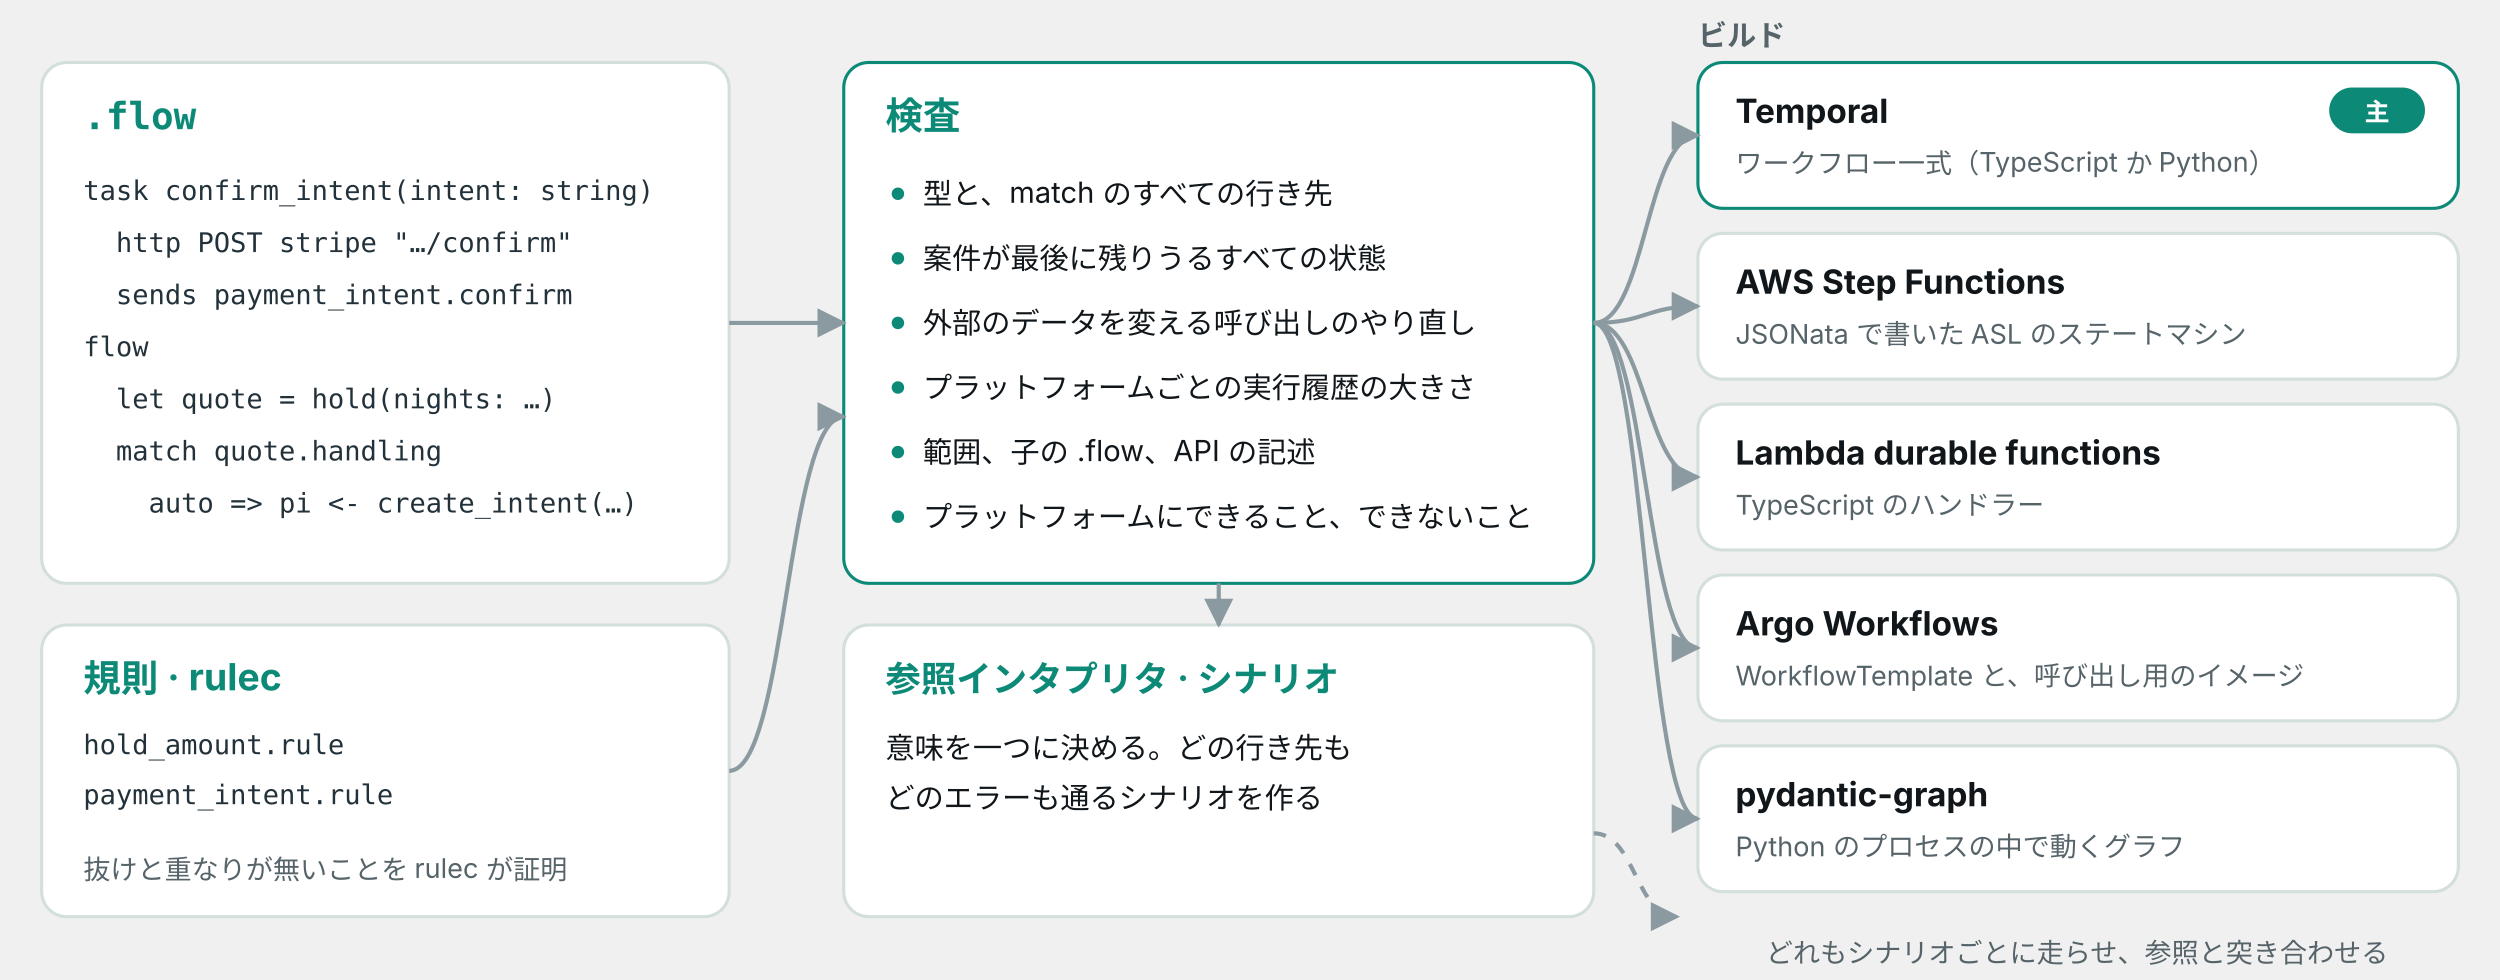
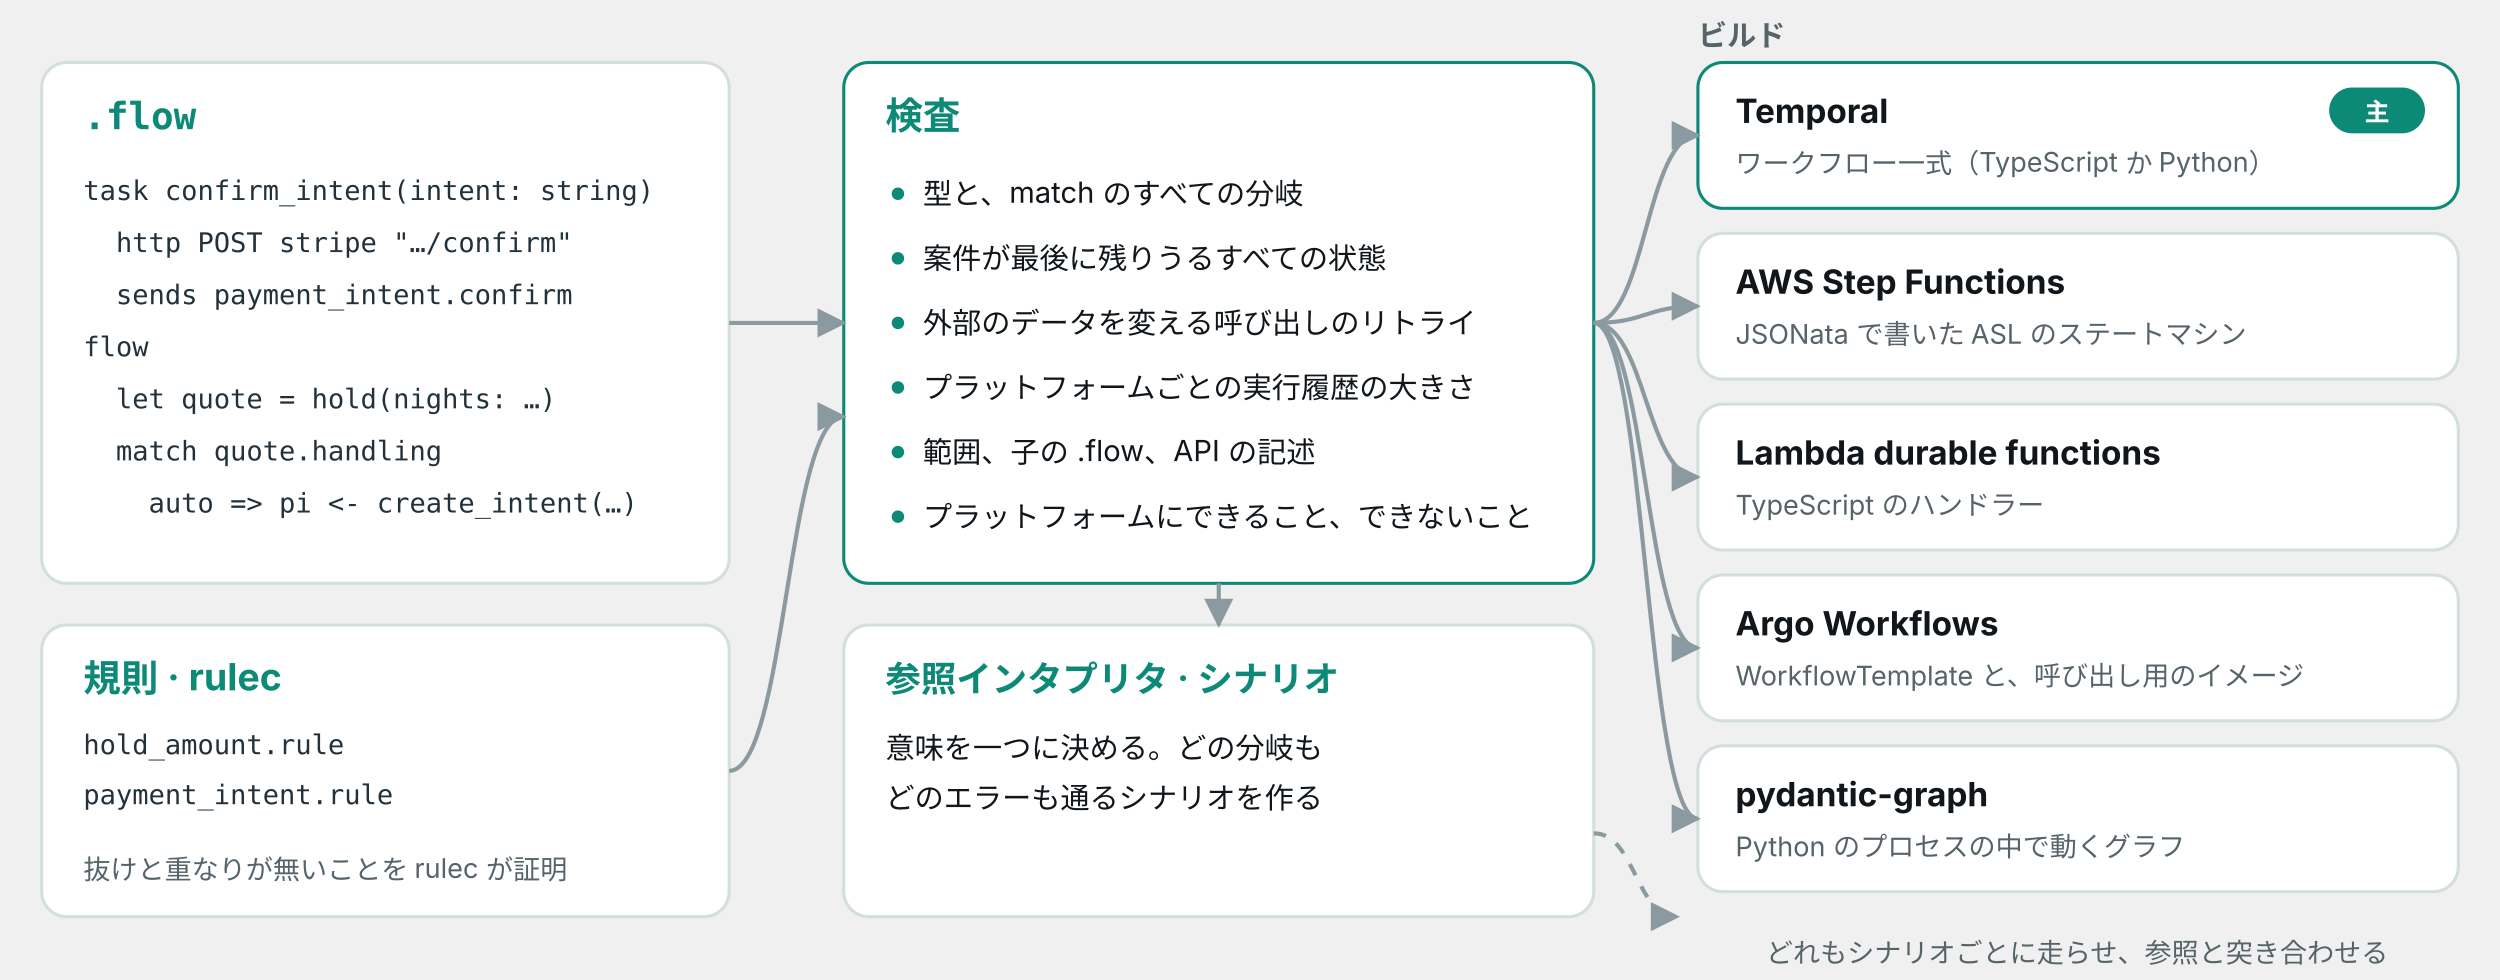
<svg xmlns="http://www.w3.org/2000/svg" viewBox="0 0 1200 470" width="1200" height="470" role="img">
  <defs>
    <marker id="head" viewBox="0 0 10 10" refX="9" refY="5" markerWidth="7" markerHeight="7" orient="auto">
      <path d="M0 0L10 5L0 10z" fill="#8a9aa0" />
    </marker>
  </defs>
  <rect x="20" y="30" width="330" height="250" rx="12" fill="#ffffff" stroke="#d3dfdc" stroke-width="1.5" />
  <text x="40" y="62" font-family="'M PLUS 1 Code', Menlo, Consolas, monospace" font-size="18" font-weight="700" fill="#0d8a77" text-anchor="start" xml:space="preserve">.flow</text>
  <text x="40" y="96" font-family="'M PLUS 1 Code', Menlo, Consolas, monospace" font-size="13" font-weight="400" fill="#22313a" text-anchor="start" xml:space="preserve">task confirm_intent(intent: string)</text>
  <text x="40" y="121" font-family="'M PLUS 1 Code', Menlo, Consolas, monospace" font-size="13" font-weight="400" fill="#22313a" text-anchor="start" xml:space="preserve">  http POST stripe "…/confirm"</text>
  <text x="40" y="146" font-family="'M PLUS 1 Code', Menlo, Consolas, monospace" font-size="13" font-weight="400" fill="#22313a" text-anchor="start" xml:space="preserve">  sends payment_intent.confirm</text>
  <text x="40" y="171" font-family="'M PLUS 1 Code', Menlo, Consolas, monospace" font-size="13" font-weight="400" fill="#22313a" text-anchor="start" xml:space="preserve">flow</text>
  <text x="40" y="196" font-family="'M PLUS 1 Code', Menlo, Consolas, monospace" font-size="13" font-weight="400" fill="#22313a" text-anchor="start" xml:space="preserve">  let quote = hold(nights: …)</text>
  <text x="40" y="221" font-family="'M PLUS 1 Code', Menlo, Consolas, monospace" font-size="13" font-weight="400" fill="#22313a" text-anchor="start" xml:space="preserve">  match quote.handling</text>
  <text x="40" y="246" font-family="'M PLUS 1 Code', Menlo, Consolas, monospace" font-size="13" font-weight="400" fill="#22313a" text-anchor="start" xml:space="preserve">    auto =&gt; pi &lt;- create_intent(…)</text>
  <rect x="20" y="300" width="330" height="140" rx="12" fill="#ffffff" stroke="#d3dfdc" stroke-width="1.5" />
  <text x="40" y="332" font-family="Inter, 'Hiragino Sans', 'Noto Sans JP', 'Segoe UI', system-ui, sans-serif" font-size="18" font-weight="700" fill="#0d8a77" text-anchor="start" xml:space="preserve">規則 · rulec</text>
  <text x="40" y="362" font-family="'M PLUS 1 Code', Menlo, Consolas, monospace" font-size="13" font-weight="400" fill="#22313a" text-anchor="start" xml:space="preserve">hold_amount.rule</text>
  <text x="40" y="386" font-family="'M PLUS 1 Code', Menlo, Consolas, monospace" font-size="13" font-weight="400" fill="#22313a" text-anchor="start" xml:space="preserve">payment_intent.rule</text>
  <text x="40" y="422" font-family="Inter, 'Hiragino Sans', 'Noto Sans JP', 'Segoe UI', system-ui, sans-serif" font-size="13" font-weight="400" fill="#56646a" text-anchor="start" xml:space="preserve">抜けと重なりが無いことを rulec が証明</text>
  <rect x="405" y="30" width="360" height="250" rx="12" fill="#ffffff" stroke="#0d8a77" stroke-width="1.5" />
  <text x="425" y="62" font-family="Inter, 'Hiragino Sans', 'Noto Sans JP', 'Segoe UI', system-ui, sans-serif" font-size="18" font-weight="700" fill="#0d8a77" text-anchor="start" xml:space="preserve">検査</text>
  <circle cx="431" cy="93" r="3" fill="#0d8a77" />
-   <text x="443" y="98" font-family="Inter, 'Hiragino Sans', 'Noto Sans JP', 'Segoe UI', system-ui, sans-serif" font-size="14" font-weight="400" fill="#10161a" text-anchor="start" xml:space="preserve">型と、match のすべての行き先</text>
+   <text x="443" y="98" font-family="Inter, 'Hiragino Sans', 'Noto Sans JP', 'Segoe UI', system-ui, sans-serif" font-size="14" font-weight="400" fill="#10161a" text-anchor="start" xml:space="preserve">型と、match のすべての分岐</text>
  <circle cx="431" cy="124" r="3" fill="#0d8a77" />
  <text x="443" y="129" font-family="Inter, 'Hiragino Sans', 'Noto Sans JP', 'Segoe UI', system-ui, sans-serif" font-size="14" font-weight="400" fill="#10161a" text-anchor="start" xml:space="preserve">案件が最後に残りうるすべての状態</text>
  <circle cx="431" cy="155" r="3" fill="#0d8a77" />
-   <text x="443" y="160" font-family="Inter, 'Hiragino Sans', 'Noto Sans JP', 'Segoe UI', system-ui, sans-serif" font-size="14" font-weight="400" fill="#10161a" text-anchor="start" xml:space="preserve">外部のデータを変える呼び出しのやり直し</text>
+   <text x="443" y="160" font-family="Inter, 'Hiragino Sans', 'Noto Sans JP', 'Segoe UI', system-ui, sans-serif" font-size="14" font-weight="400" fill="#10161a" text-anchor="start" xml:space="preserve">外部のデータを変える呼び出しのリトライ</text>
  <circle cx="431" cy="186" r="3" fill="#0d8a77" />
  <text x="443" y="191" font-family="Inter, 'Hiragino Sans', 'Noto Sans JP', 'Segoe UI', system-ui, sans-serif" font-size="14" font-weight="400" fill="#10161a" text-anchor="start" xml:space="preserve">プラットフォームごとの実行履歴の大きさ</text>
  <circle cx="431" cy="217" r="3" fill="#0d8a77" />
  <text x="443" y="222" font-family="Inter, 'Hiragino Sans', 'Noto Sans JP', 'Segoe UI', system-ui, sans-serif" font-size="14" font-weight="400" fill="#10161a" text-anchor="start" xml:space="preserve">範囲、子の .flow、API の記述</text>
  <circle cx="431" cy="248" r="3" fill="#0d8a77" />
  <text x="443" y="253" font-family="Inter, 'Hiragino Sans', 'Noto Sans JP', 'Segoe UI', system-ui, sans-serif" font-size="14" font-weight="400" fill="#10161a" text-anchor="start" xml:space="preserve">プラットフォームにできること、できないこと</text>
  <rect x="405" y="300" width="360" height="140" rx="12" fill="#ffffff" stroke="#d3dfdc" stroke-width="1.5" />
  <text x="425" y="332" font-family="Inter, 'Hiragino Sans', 'Noto Sans JP', 'Segoe UI', system-ui, sans-serif" font-size="17" font-weight="700" fill="#0d8a77" text-anchor="start" xml:space="preserve">参照インタプリタ · シナリオ</text>
-   <text x="425" y="364" font-family="Inter, 'Hiragino Sans', 'Noto Sans JP', 'Segoe UI', system-ui, sans-serif" font-size="14" font-weight="400" fill="#10161a" text-anchor="start" xml:space="preserve">意味を一つに決める。どの行き先も</text>
+   <text x="425" y="364" font-family="Inter, 'Hiragino Sans', 'Noto Sans JP', 'Segoe UI', system-ui, sans-serif" font-size="14" font-weight="400" fill="#10161a" text-anchor="start" xml:space="preserve">意味を一つに決める。どの分岐も</text>
  <text x="425" y="388" font-family="Inter, 'Hiragino Sans', 'Noto Sans JP', 'Segoe UI', system-ui, sans-serif" font-size="14" font-weight="400" fill="#10161a" text-anchor="start" xml:space="preserve">どのエラーも通るシナリオを作る</text>
  <path d="M350 155 C377.5 155, 377.5 155, 405 155" fill="none" stroke="#8a9aa0" stroke-width="2" marker-end="url(#head)" />
  <path d="M350 370 C377.5 370, 377.5 200, 405 200" fill="none" stroke="#8a9aa0" stroke-width="2" marker-end="url(#head)" />
  <path d="M585 280 C585.0 280, 585.0 300, 585 300" fill="none" stroke="#8a9aa0" stroke-width="2" marker-end="url(#head)" />
  <text x="815" y="22" font-family="Inter, 'Hiragino Sans', 'Noto Sans JP', 'Segoe UI', system-ui, sans-serif" font-size="14" font-weight="600" fill="#56646a" text-anchor="start" xml:space="preserve">ビルド</text>
  <rect x="815" y="30" width="365" height="70" rx="12" fill="#ffffff" stroke="#0d8a77" stroke-width="1.5" />
  <text x="833" y="59" font-family="Inter, 'Hiragino Sans', 'Noto Sans JP', 'Segoe UI', system-ui, sans-serif" font-size="16" font-weight="700" fill="#10161a" text-anchor="start" xml:space="preserve">Temporal</text>
  <rect x="1118" y="42" width="46" height="22" rx="11" fill="#0d8a77" />
  <text x="1141" y="58" font-family="Inter, 'Hiragino Sans', 'Noto Sans JP', 'Segoe UI', system-ui, sans-serif" font-size="12" font-weight="700" fill="#ffffff" text-anchor="middle" xml:space="preserve">主</text>
  <text x="833" y="83" font-family="Inter, 'Hiragino Sans', 'Noto Sans JP', 'Segoe UI', system-ui, sans-serif" font-size="13" font-weight="400" fill="#56646a" text-anchor="start" xml:space="preserve">ワークフロー一式（TypeScript か Python）</text>
  <rect x="815" y="112" width="365" height="70" rx="12" fill="#ffffff" stroke="#d3dfdc" stroke-width="1.5" />
  <text x="833" y="141" font-family="Inter, 'Hiragino Sans', 'Noto Sans JP', 'Segoe UI', system-ui, sans-serif" font-size="16" font-weight="700" fill="#10161a" text-anchor="start" xml:space="preserve">AWS Step Functions</text>
  <text x="833" y="165" font-family="Inter, 'Hiragino Sans', 'Noto Sans JP', 'Segoe UI', system-ui, sans-serif" font-size="13" font-weight="400" fill="#56646a" text-anchor="start" xml:space="preserve">JSONata で書いた ASL のステートマシン</text>
  <rect x="815" y="194" width="365" height="70" rx="12" fill="#ffffff" stroke="#d3dfdc" stroke-width="1.5" />
  <text x="833" y="223" font-family="Inter, 'Hiragino Sans', 'Noto Sans JP', 'Segoe UI', system-ui, sans-serif" font-size="16" font-weight="700" fill="#10161a" text-anchor="start" xml:space="preserve">Lambda durable functions</text>
  <text x="833" y="247" font-family="Inter, 'Hiragino Sans', 'Noto Sans JP', 'Segoe UI', system-ui, sans-serif" font-size="13" font-weight="400" fill="#56646a" text-anchor="start" xml:space="preserve">TypeScript のハンドラー</text>
  <rect x="815" y="276" width="365" height="70" rx="12" fill="#ffffff" stroke="#d3dfdc" stroke-width="1.5" />
  <text x="833" y="305" font-family="Inter, 'Hiragino Sans', 'Noto Sans JP', 'Segoe UI', system-ui, sans-serif" font-size="16" font-weight="700" fill="#10161a" text-anchor="start" xml:space="preserve">Argo Workflows</text>
  <text x="833" y="329" font-family="Inter, 'Hiragino Sans', 'Noto Sans JP', 'Segoe UI', system-ui, sans-serif" font-size="13" font-weight="400" fill="#56646a" text-anchor="start" xml:space="preserve">WorkflowTemplate と、呼び出し用のイメージ</text>
  <rect x="815" y="358" width="365" height="70" rx="12" fill="#ffffff" stroke="#d3dfdc" stroke-width="1.5" />
  <text x="833" y="387" font-family="Inter, 'Hiragino Sans', 'Noto Sans JP', 'Segoe UI', system-ui, sans-serif" font-size="16" font-weight="700" fill="#10161a" text-anchor="start" xml:space="preserve">pydantic-graph</text>
  <text x="833" y="411" font-family="Inter, 'Hiragino Sans', 'Noto Sans JP', 'Segoe UI', system-ui, sans-serif" font-size="13" font-weight="400" fill="#56646a" text-anchor="start" xml:space="preserve">Python のプロセスの中で動くグラフ</text>
  <path d="M765 155 C790.0 155, 790.0 65, 815 65" fill="none" stroke="#8a9aa0" stroke-width="2" marker-end="url(#head)" />
  <path d="M765 155 C790.0 155, 790.0 147, 815 147" fill="none" stroke="#8a9aa0" stroke-width="2" marker-end="url(#head)" />
  <path d="M765 155 C790.0 155, 790.0 229, 815 229" fill="none" stroke="#8a9aa0" stroke-width="2" marker-end="url(#head)" />
  <path d="M765 155 C790.0 155, 790.0 311, 815 311" fill="none" stroke="#8a9aa0" stroke-width="2" marker-end="url(#head)" />
  <path d="M765 155 C790.0 155, 790.0 393, 815 393" fill="none" stroke="#8a9aa0" stroke-width="2" marker-end="url(#head)" />
  <path d="M765 400 C785.0 400, 785.0 440, 805 440" fill="none" stroke="#8a9aa0" stroke-width="2" stroke-dasharray="6 6" marker-end="url(#head)" />
  <text x="997" y="462" font-family="Inter, 'Hiragino Sans', 'Noto Sans JP', 'Segoe UI', system-ui, sans-serif" font-size="13" font-weight="400" fill="#56646a" text-anchor="middle" xml:space="preserve">どれもシナリオごとに走らせ、参照と突き合わせる</text>
</svg>
